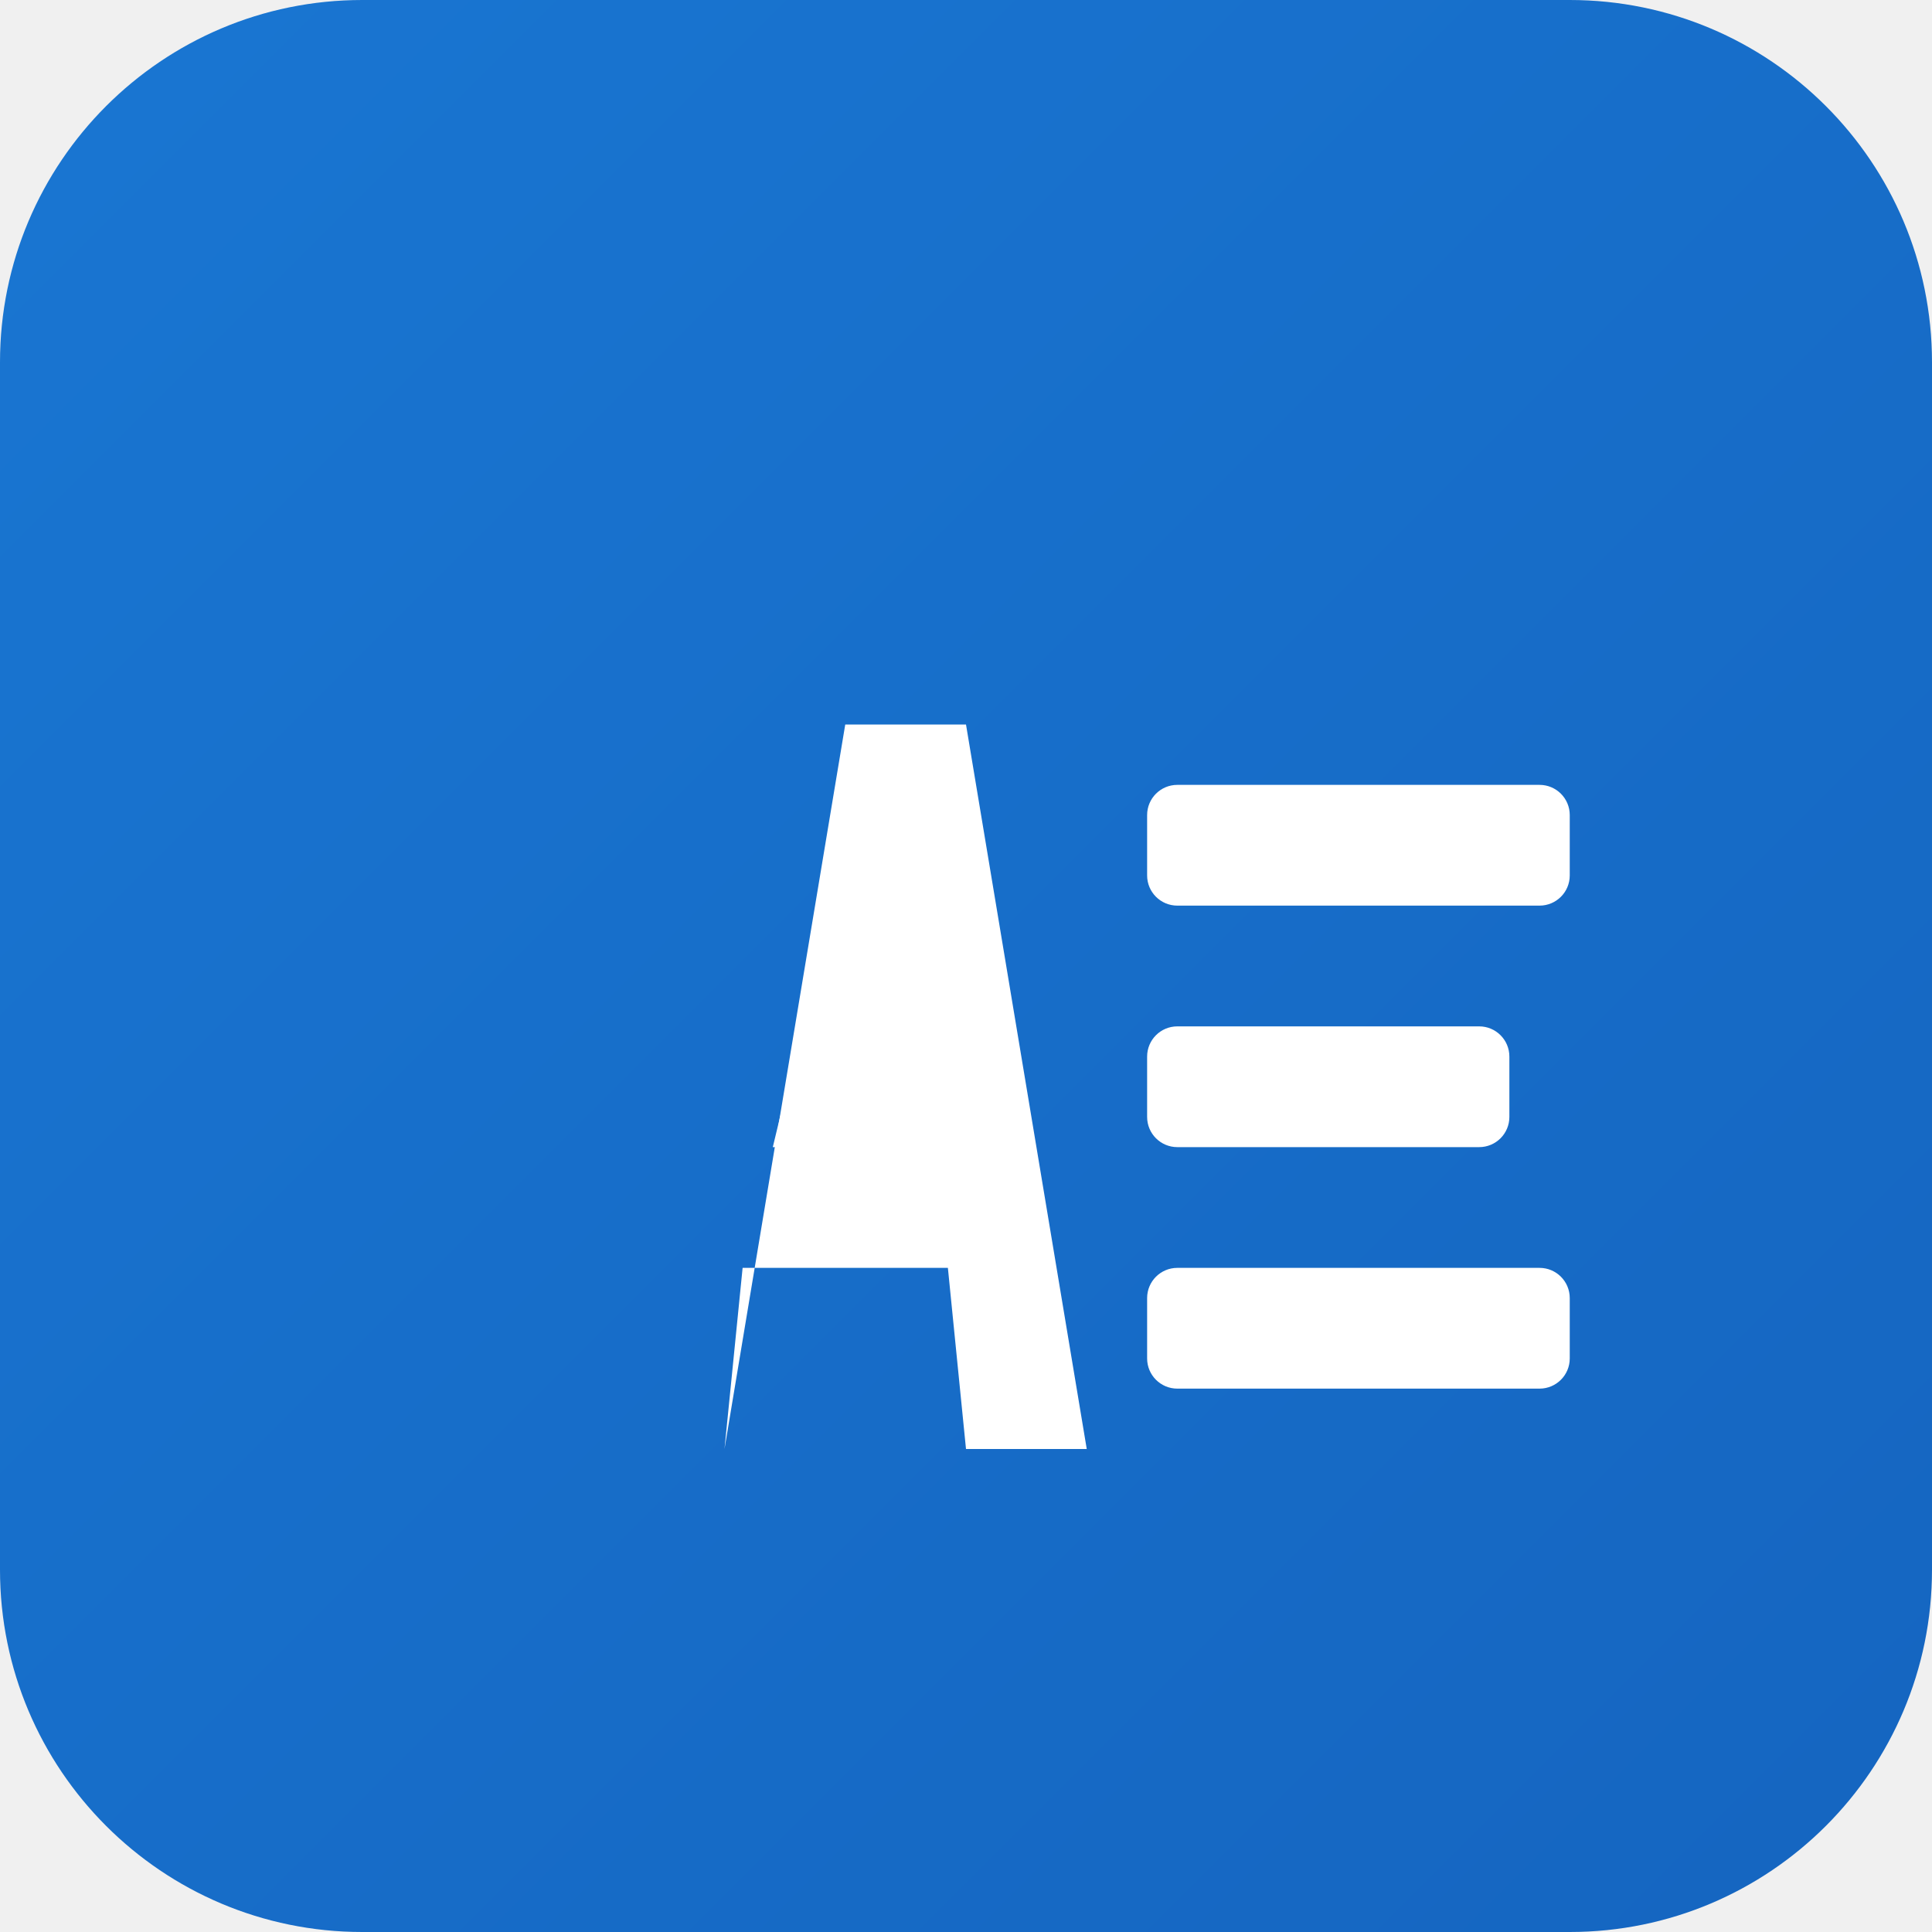
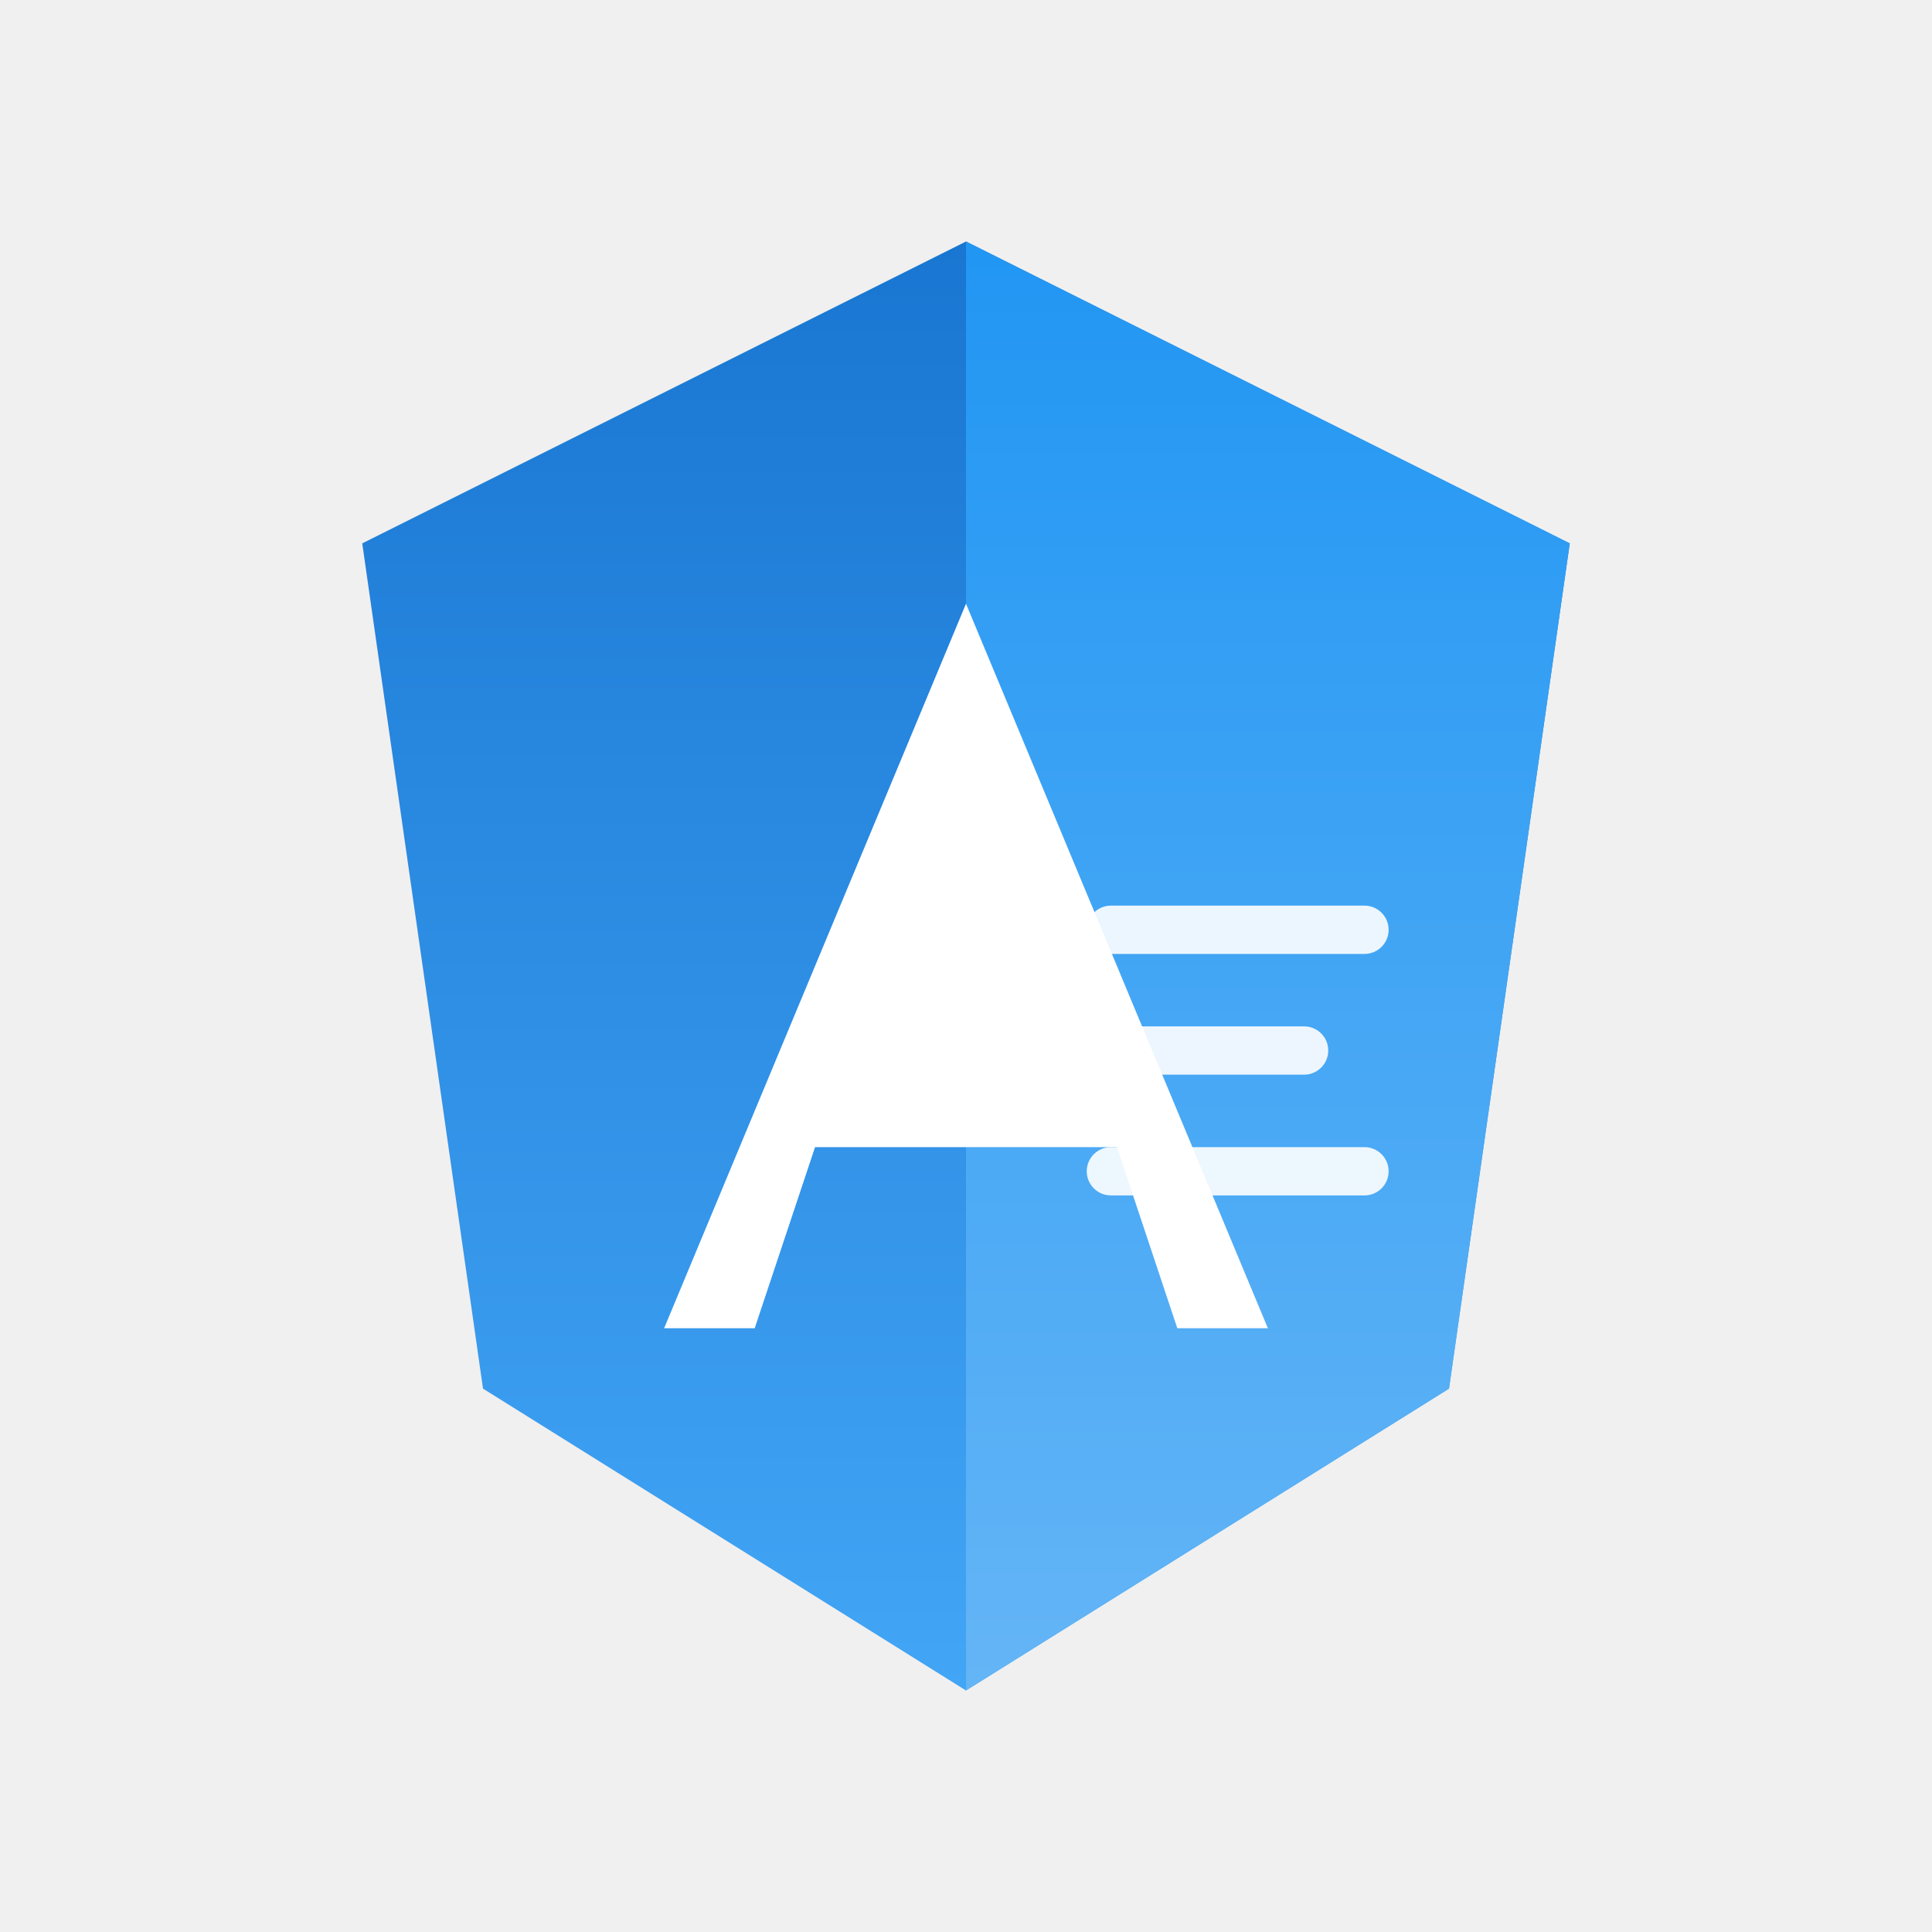
<svg xmlns="http://www.w3.org/2000/svg" viewBox="0 0 32 32" width="32" height="32">
  <defs>
-     <linearGradient id="favGradient" x1="0%" y1="0%" x2="100%" y2="100%">
+     <linearGradient id="favGradient" x1="0%" y1="0%" x2="0%" y2="100%">
      <stop offset="0%" style="stop-color:#1976d2;stop-opacity:1" />
-       <stop offset="100%" style="stop-color:#1565c0;stop-opacity:1" />
+       <stop offset="100%" style="stop-color:#42a5f5;stop-opacity:1" />
+     </linearGradient>
+     <linearGradient id="favGradientLight" x1="0%" y1="0%" x2="0%" y2="100%">
+       <stop offset="0%" style="stop-color:#2196f3;stop-opacity:1" />
+       <stop offset="100%" style="stop-color:#64b5f6;stop-opacity:1" />
    </linearGradient>
  </defs>
-   <rect width="32" height="32" rx="6" fill="url(#favGradient)" />
+   <polygon points="16,4 6,9 8,23 16,28 24,23 26,9" fill="url(#favGradient)" />
+   <polygon points="16,4 26,9 24,23 16,28" fill="url(#favGradientLight)" />
  <g fill="white">
-     <polygon points="12,24 14,12 16,12 18,24 16,24 15.7,21 12.3,21 12,24" />
-     <polygon points="12.8,19 15.2,19 14,14" />
-     <rect x="19" y="13" width="7" height="2" rx="0.5" />
-     <rect x="19" y="17" width="6" height="2" rx="0.5" />
-     <rect x="19" y="21" width="7" height="2" rx="0.5" />
+     <polygon points="16,10 11,22 12.5,22 13.5,19 18.5,19 19.5,22 21,22" />
+     <rect x="14.2" y="17.5" width="3.6" height="1.2" />
+   </g>
+   <g fill="white" opacity="0.9">
+     <rect x="18" y="15" width="5" height="0.8" rx="0.4" />
+     <rect x="18" y="17" width="4" height="0.8" rx="0.4" />
+     <rect x="18" y="19" width="5" height="0.8" rx="0.4" />
  </g>
</svg>
